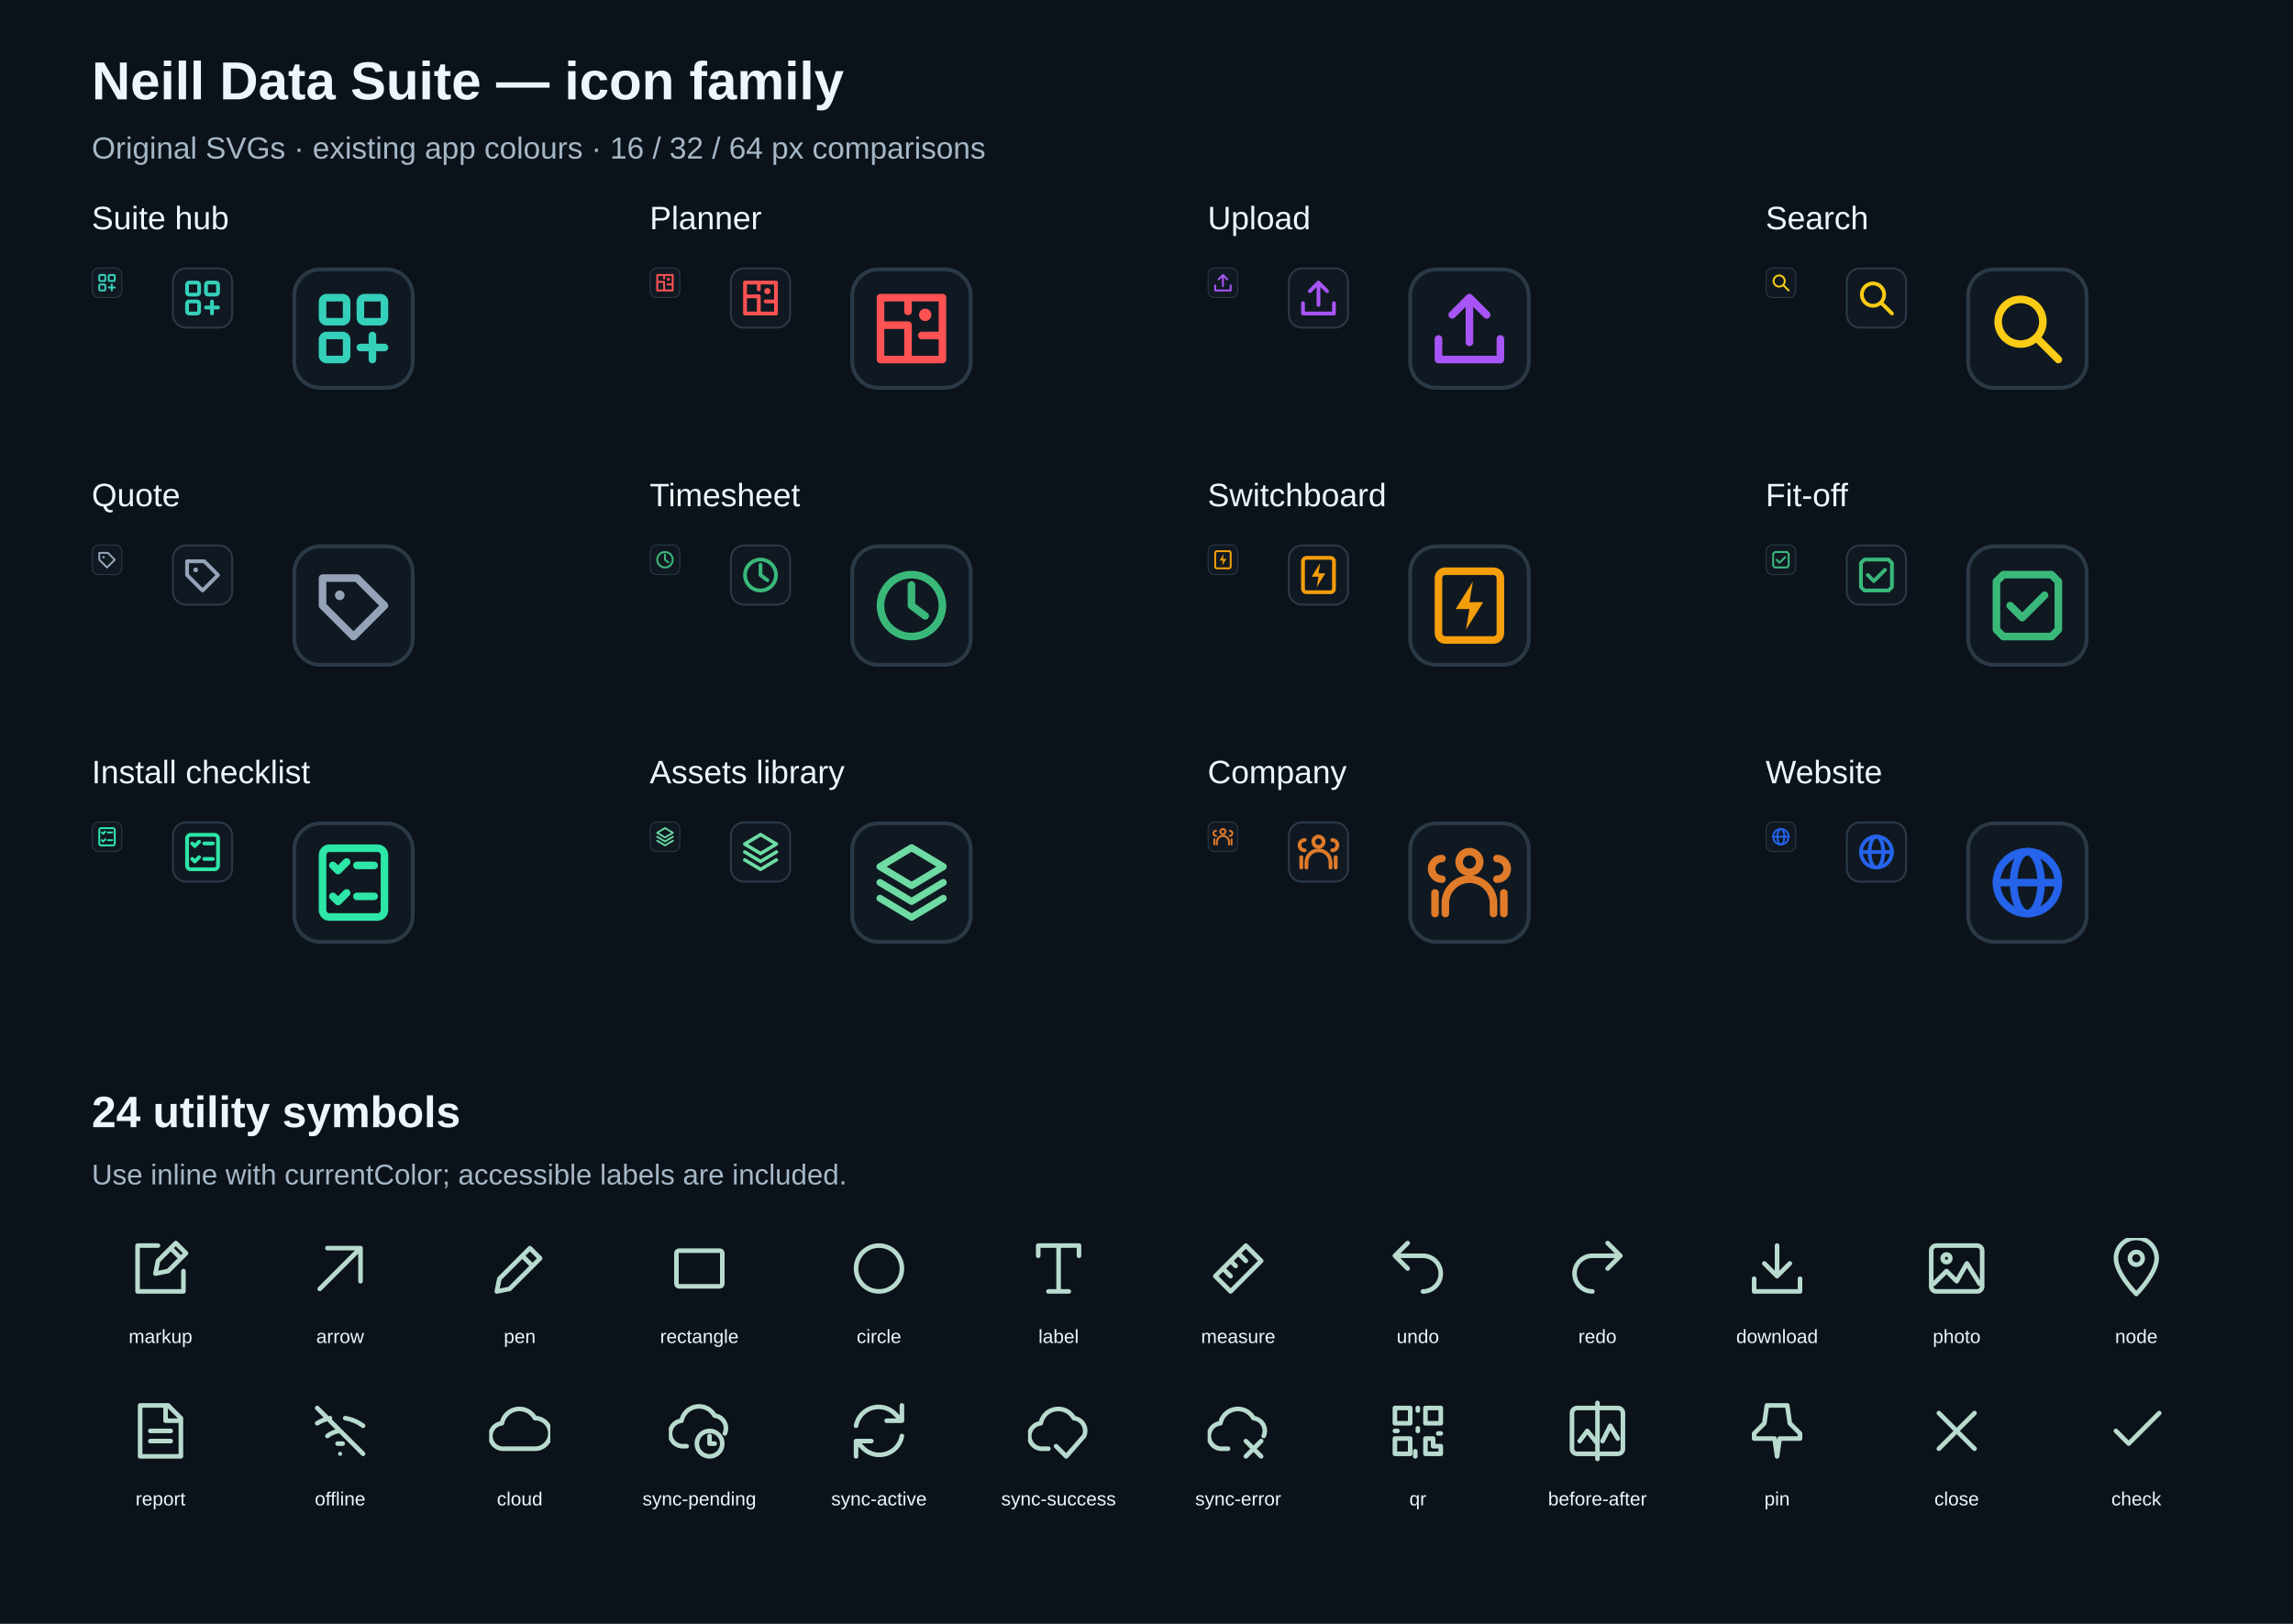
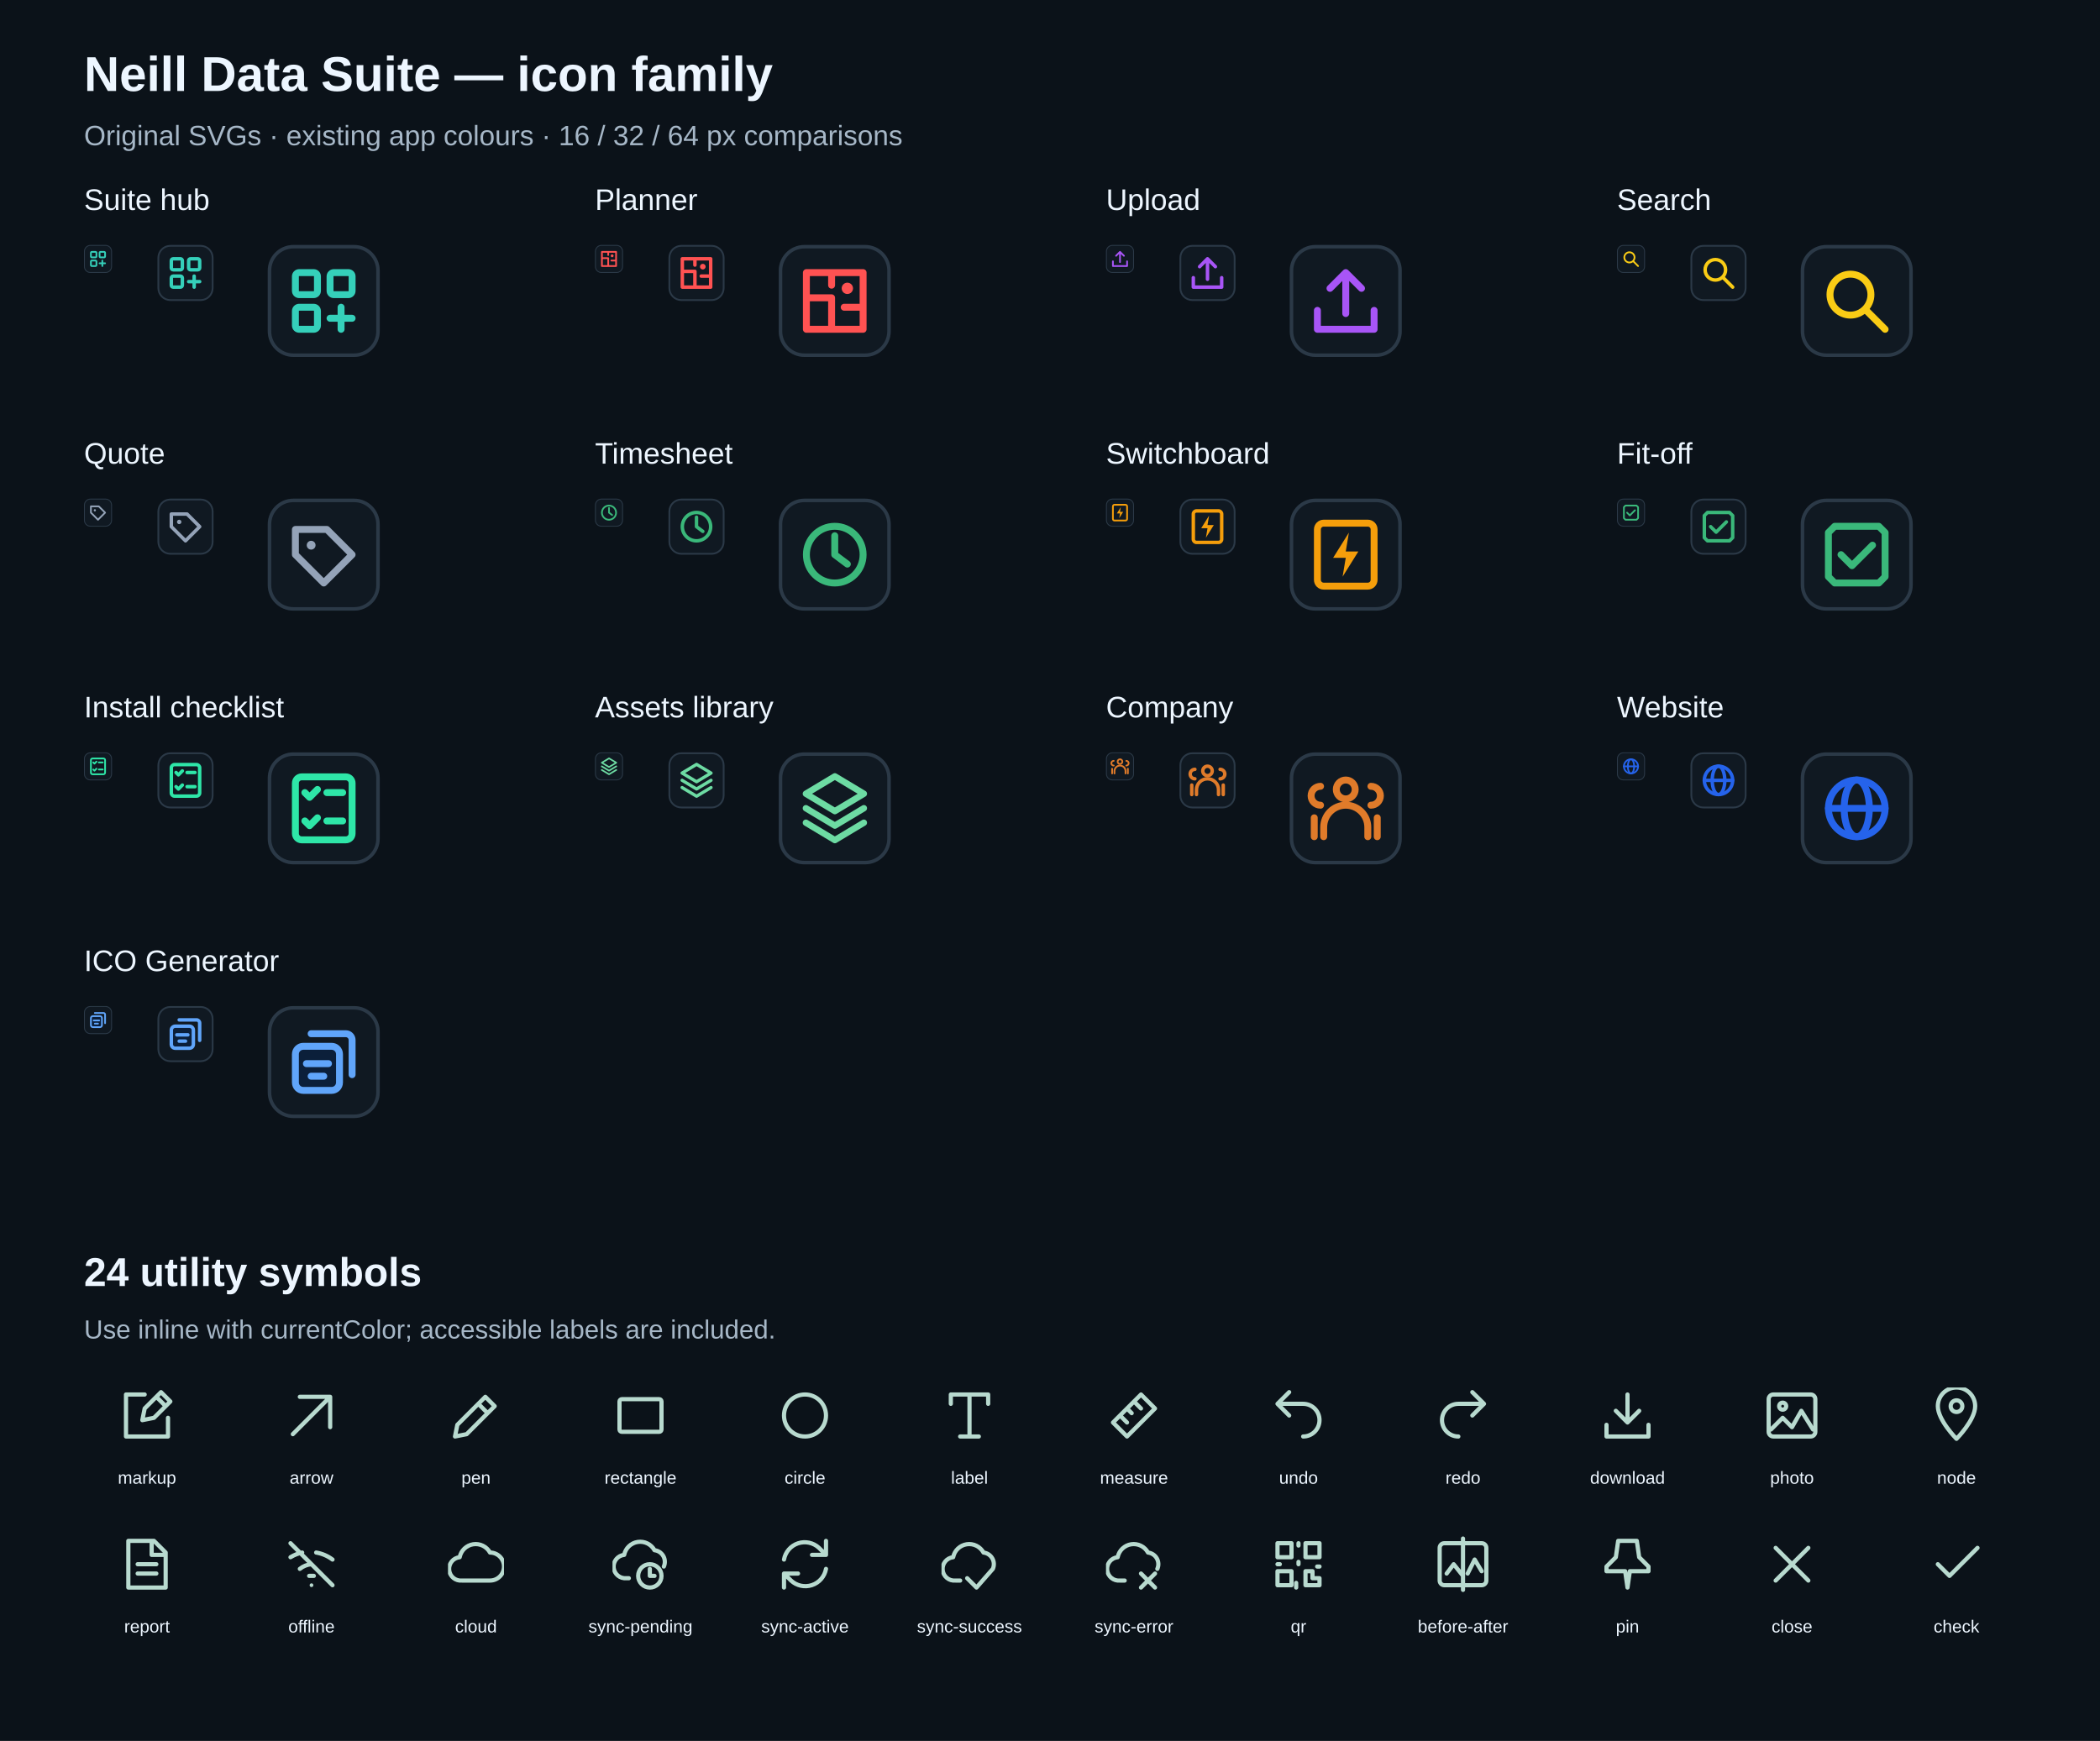
- <svg xmlns="http://www.w3.org/2000/svg" width="1200" height="850" viewBox="0 0 1200 850">
-   <rect width="1200" height="850" fill="#0b1219" />
+ <svg xmlns="http://www.w3.org/2000/svg" width="1200" height="995" viewBox="0 0 1200 995">
+   <rect width="1200" height="995" fill="#0b1219" />
  <g font-family="Arial,sans-serif" fill="#edf6ff">
    <text x="48" y="52" font-size="28" font-weight="700">Neill Data Suite — icon family</text>
    <text x="48" y="83" font-size="16" fill="#a6b7c7">Original SVGs · existing app colours · 16 / 32 / 64 px comparisons</text>
    <text x="48" y="120" font-size="17">Suite hub</text>
    <g transform="translate(48 140)">
      <svg width="16" height="16" viewBox="0 0 48 48" focusable="false" aria-hidden="true">
        <rect width="48" height="48" rx="11" fill="#101922" />
        <rect x=".75" y=".75" width="46.5" height="46.5" rx="10.25" fill="none" stroke="#2b3947" stroke-width="1.5" />
        <g fill="none" stroke="currentColor" color="#35d0ba" stroke-width="2.2" stroke-linecap="round" stroke-linejoin="round" transform="translate(7.8 7.8) scale(1.35)">
          <rect x="3" y="3" width="7" height="7" rx="1.2" />
          <rect x="14" y="3" width="7" height="7" rx="1.2" />
          <rect x="3" y="14" width="7" height="7" rx="1.2" />
          <path d="M14 17.5h7m-3.5-3.5v7" />
        </g>
      </svg>
    </g>
    <g transform="translate(90 140)">
      <svg width="32" height="32" viewBox="0 0 48 48" focusable="false" aria-hidden="true">
        <rect width="48" height="48" rx="11" fill="#101922" />
        <rect x=".75" y=".75" width="46.5" height="46.5" rx="10.25" fill="none" stroke="#2b3947" stroke-width="1.5" />
        <g fill="none" stroke="currentColor" color="#35d0ba" stroke-width="2.2" stroke-linecap="round" stroke-linejoin="round" transform="translate(7.8 7.8) scale(1.35)">
          <rect x="3" y="3" width="7" height="7" rx="1.2" />
          <rect x="14" y="3" width="7" height="7" rx="1.2" />
          <rect x="3" y="14" width="7" height="7" rx="1.2" />
          <path d="M14 17.5h7m-3.5-3.5v7" />
        </g>
      </svg>
    </g>
    <g transform="translate(153 140)">
      <svg width="64" height="64" viewBox="0 0 48 48" focusable="false" aria-hidden="true">
        <rect width="48" height="48" rx="11" fill="#101922" />
        <rect x=".75" y=".75" width="46.5" height="46.5" rx="10.25" fill="none" stroke="#2b3947" stroke-width="1.5" />
        <g fill="none" stroke="currentColor" color="#35d0ba" stroke-width="2.2" stroke-linecap="round" stroke-linejoin="round" transform="translate(7.8 7.8) scale(1.35)">
          <rect x="3" y="3" width="7" height="7" rx="1.2" />
          <rect x="14" y="3" width="7" height="7" rx="1.2" />
          <rect x="3" y="14" width="7" height="7" rx="1.2" />
          <path d="M14 17.5h7m-3.5-3.5v7" />
        </g>
      </svg>
    </g>
    <text x="340" y="120" font-size="17">Planner</text>
    <g transform="translate(340 140)">
      <svg width="16" height="16" viewBox="0 0 48 48" focusable="false" aria-hidden="true">
        <rect width="48" height="48" rx="11" fill="#101922" />
        <rect x=".75" y=".75" width="46.5" height="46.5" rx="10.25" fill="none" stroke="#2b3947" stroke-width="1.5" />
        <g fill="none" stroke="currentColor" color="#ff5252" stroke-width="2.2" stroke-linecap="round" stroke-linejoin="round" transform="translate(7.8 7.8) scale(1.35)">
          <path d="M3 3h18v18H3zM3 11h8v10M11 3v4M15 14h6" />
          <circle cx="16" cy="8" r="1.8" fill="currentColor" stroke="none" />
        </g>
      </svg>
    </g>
    <g transform="translate(382 140)">
      <svg width="32" height="32" viewBox="0 0 48 48" focusable="false" aria-hidden="true">
        <rect width="48" height="48" rx="11" fill="#101922" />
        <rect x=".75" y=".75" width="46.5" height="46.5" rx="10.25" fill="none" stroke="#2b3947" stroke-width="1.5" />
        <g fill="none" stroke="currentColor" color="#ff5252" stroke-width="2.2" stroke-linecap="round" stroke-linejoin="round" transform="translate(7.8 7.8) scale(1.35)">
          <path d="M3 3h18v18H3zM3 11h8v10M11 3v4M15 14h6" />
          <circle cx="16" cy="8" r="1.8" fill="currentColor" stroke="none" />
        </g>
      </svg>
    </g>
    <g transform="translate(445 140)">
      <svg width="64" height="64" viewBox="0 0 48 48" focusable="false" aria-hidden="true">
        <rect width="48" height="48" rx="11" fill="#101922" />
        <rect x=".75" y=".75" width="46.5" height="46.5" rx="10.25" fill="none" stroke="#2b3947" stroke-width="1.5" />
        <g fill="none" stroke="currentColor" color="#ff5252" stroke-width="2.2" stroke-linecap="round" stroke-linejoin="round" transform="translate(7.8 7.8) scale(1.35)">
          <path d="M3 3h18v18H3zM3 11h8v10M11 3v4M15 14h6" />
          <circle cx="16" cy="8" r="1.8" fill="currentColor" stroke="none" />
        </g>
      </svg>
    </g>
    <text x="632" y="120" font-size="17">Upload</text>
    <g transform="translate(632 140)">
      <svg width="16" height="16" viewBox="0 0 48 48" focusable="false" aria-hidden="true">
        <rect width="48" height="48" rx="11" fill="#101922" />
        <rect x=".75" y=".75" width="46.5" height="46.5" rx="10.25" fill="none" stroke="#2b3947" stroke-width="1.5" />
        <g fill="none" stroke="currentColor" color="#a855f7" stroke-width="2.2" stroke-linecap="round" stroke-linejoin="round" transform="translate(7.8 7.8) scale(1.35)">
          <path d="M12 16V3m-5 5 5-5 5 5M3 15v6h18v-6" />
        </g>
      </svg>
    </g>
    <g transform="translate(674 140)">
      <svg width="32" height="32" viewBox="0 0 48 48" focusable="false" aria-hidden="true">
        <rect width="48" height="48" rx="11" fill="#101922" />
        <rect x=".75" y=".75" width="46.5" height="46.5" rx="10.25" fill="none" stroke="#2b3947" stroke-width="1.5" />
        <g fill="none" stroke="currentColor" color="#a855f7" stroke-width="2.2" stroke-linecap="round" stroke-linejoin="round" transform="translate(7.8 7.8) scale(1.35)">
          <path d="M12 16V3m-5 5 5-5 5 5M3 15v6h18v-6" />
        </g>
      </svg>
    </g>
    <g transform="translate(737 140)">
      <svg width="64" height="64" viewBox="0 0 48 48" focusable="false" aria-hidden="true">
        <rect width="48" height="48" rx="11" fill="#101922" />
        <rect x=".75" y=".75" width="46.5" height="46.5" rx="10.25" fill="none" stroke="#2b3947" stroke-width="1.5" />
        <g fill="none" stroke="currentColor" color="#a855f7" stroke-width="2.2" stroke-linecap="round" stroke-linejoin="round" transform="translate(7.8 7.8) scale(1.35)">
          <path d="M12 16V3m-5 5 5-5 5 5M3 15v6h18v-6" />
        </g>
      </svg>
    </g>
    <text x="924" y="120" font-size="17">Search</text>
    <g transform="translate(924 140)">
      <svg width="16" height="16" viewBox="0 0 48 48" focusable="false" aria-hidden="true">
        <rect width="48" height="48" rx="11" fill="#101922" />
        <rect x=".75" y=".75" width="46.5" height="46.5" rx="10.25" fill="none" stroke="#2b3947" stroke-width="1.5" />
        <g fill="none" stroke="currentColor" color="#facc15" stroke-width="2.2" stroke-linecap="round" stroke-linejoin="round" transform="translate(7.8 7.8) scale(1.35)">
          <circle cx="10" cy="10" r="6.5" />
          <path d="m15 15 6 6" />
        </g>
      </svg>
    </g>
    <g transform="translate(966 140)">
      <svg width="32" height="32" viewBox="0 0 48 48" focusable="false" aria-hidden="true">
        <rect width="48" height="48" rx="11" fill="#101922" />
        <rect x=".75" y=".75" width="46.5" height="46.5" rx="10.25" fill="none" stroke="#2b3947" stroke-width="1.5" />
        <g fill="none" stroke="currentColor" color="#facc15" stroke-width="2.2" stroke-linecap="round" stroke-linejoin="round" transform="translate(7.8 7.8) scale(1.35)">
          <circle cx="10" cy="10" r="6.5" />
          <path d="m15 15 6 6" />
        </g>
      </svg>
    </g>
    <g transform="translate(1029 140)">
      <svg width="64" height="64" viewBox="0 0 48 48" focusable="false" aria-hidden="true">
        <rect width="48" height="48" rx="11" fill="#101922" />
        <rect x=".75" y=".75" width="46.5" height="46.5" rx="10.25" fill="none" stroke="#2b3947" stroke-width="1.5" />
        <g fill="none" stroke="currentColor" color="#facc15" stroke-width="2.2" stroke-linecap="round" stroke-linejoin="round" transform="translate(7.8 7.8) scale(1.35)">
          <circle cx="10" cy="10" r="6.5" />
          <path d="m15 15 6 6" />
        </g>
      </svg>
    </g>
    <text x="48" y="265" font-size="17">Quote</text>
    <g transform="translate(48 285)">
      <svg width="16" height="16" viewBox="0 0 48 48" focusable="false" aria-hidden="true">
        <rect width="48" height="48" rx="11" fill="#101922" />
        <rect x=".75" y=".75" width="46.5" height="46.5" rx="10.25" fill="none" stroke="#2b3947" stroke-width="1.5" />
        <g fill="none" stroke="currentColor" color="#94a3b8" stroke-width="2.2" stroke-linecap="round" stroke-linejoin="round" transform="translate(7.8 7.8) scale(1.35)">
          <path d="M3 4h10l8 8-9 9-9-9z" />
          <circle cx="8" cy="9" r="1.4" fill="currentColor" stroke="none" />
        </g>
      </svg>
    </g>
    <g transform="translate(90 285)">
      <svg width="32" height="32" viewBox="0 0 48 48" focusable="false" aria-hidden="true">
        <rect width="48" height="48" rx="11" fill="#101922" />
        <rect x=".75" y=".75" width="46.5" height="46.5" rx="10.25" fill="none" stroke="#2b3947" stroke-width="1.5" />
        <g fill="none" stroke="currentColor" color="#94a3b8" stroke-width="2.2" stroke-linecap="round" stroke-linejoin="round" transform="translate(7.8 7.8) scale(1.35)">
          <path d="M3 4h10l8 8-9 9-9-9z" />
          <circle cx="8" cy="9" r="1.4" fill="currentColor" stroke="none" />
        </g>
      </svg>
    </g>
    <g transform="translate(153 285)">
      <svg width="64" height="64" viewBox="0 0 48 48" focusable="false" aria-hidden="true">
        <rect width="48" height="48" rx="11" fill="#101922" />
        <rect x=".75" y=".75" width="46.5" height="46.5" rx="10.25" fill="none" stroke="#2b3947" stroke-width="1.5" />
        <g fill="none" stroke="currentColor" color="#94a3b8" stroke-width="2.2" stroke-linecap="round" stroke-linejoin="round" transform="translate(7.8 7.8) scale(1.35)">
          <path d="M3 4h10l8 8-9 9-9-9z" />
          <circle cx="8" cy="9" r="1.4" fill="currentColor" stroke="none" />
        </g>
      </svg>
    </g>
    <text x="340" y="265" font-size="17">Timesheet</text>
    <g transform="translate(340 285)">
      <svg width="16" height="16" viewBox="0 0 48 48" focusable="false" aria-hidden="true">
        <rect width="48" height="48" rx="11" fill="#101922" />
        <rect x=".75" y=".75" width="46.5" height="46.5" rx="10.25" fill="none" stroke="#2b3947" stroke-width="1.5" />
        <g fill="none" stroke="currentColor" color="#3ab87a" stroke-width="2.2" stroke-linecap="round" stroke-linejoin="round" transform="translate(7.8 7.8) scale(1.35)">
          <circle cx="12" cy="12" r="9" />
          <path d="M12 6v6l4 3" />
        </g>
      </svg>
    </g>
    <g transform="translate(382 285)">
      <svg width="32" height="32" viewBox="0 0 48 48" focusable="false" aria-hidden="true">
        <rect width="48" height="48" rx="11" fill="#101922" />
        <rect x=".75" y=".75" width="46.5" height="46.5" rx="10.25" fill="none" stroke="#2b3947" stroke-width="1.5" />
        <g fill="none" stroke="currentColor" color="#3ab87a" stroke-width="2.2" stroke-linecap="round" stroke-linejoin="round" transform="translate(7.8 7.8) scale(1.35)">
          <circle cx="12" cy="12" r="9" />
          <path d="M12 6v6l4 3" />
        </g>
      </svg>
    </g>
    <g transform="translate(445 285)">
      <svg width="64" height="64" viewBox="0 0 48 48" focusable="false" aria-hidden="true">
        <rect width="48" height="48" rx="11" fill="#101922" />
        <rect x=".75" y=".75" width="46.5" height="46.5" rx="10.25" fill="none" stroke="#2b3947" stroke-width="1.5" />
        <g fill="none" stroke="currentColor" color="#3ab87a" stroke-width="2.2" stroke-linecap="round" stroke-linejoin="round" transform="translate(7.8 7.8) scale(1.35)">
          <circle cx="12" cy="12" r="9" />
          <path d="M12 6v6l4 3" />
        </g>
      </svg>
    </g>
    <text x="632" y="265" font-size="17">Switchboard</text>
    <g transform="translate(632 285)">
      <svg width="16" height="16" viewBox="0 0 48 48" focusable="false" aria-hidden="true">
        <rect width="48" height="48" rx="11" fill="#101922" />
        <rect x=".75" y=".75" width="46.5" height="46.5" rx="10.25" fill="none" stroke="#2b3947" stroke-width="1.5" />
        <g fill="none" stroke="currentColor" color="#f59e0b" stroke-width="2.2" stroke-linecap="round" stroke-linejoin="round" transform="translate(7.8 7.8) scale(1.35)">
          <rect x="3" y="2" width="18" height="20" rx="2" />
          <path d="m13 5-5 8h4l-1 6 5-8h-4z" fill="currentColor" stroke="none" />
        </g>
      </svg>
    </g>
    <g transform="translate(674 285)">
      <svg width="32" height="32" viewBox="0 0 48 48" focusable="false" aria-hidden="true">
        <rect width="48" height="48" rx="11" fill="#101922" />
        <rect x=".75" y=".75" width="46.5" height="46.5" rx="10.25" fill="none" stroke="#2b3947" stroke-width="1.5" />
        <g fill="none" stroke="currentColor" color="#f59e0b" stroke-width="2.2" stroke-linecap="round" stroke-linejoin="round" transform="translate(7.8 7.8) scale(1.35)">
          <rect x="3" y="2" width="18" height="20" rx="2" />
          <path d="m13 5-5 8h4l-1 6 5-8h-4z" fill="currentColor" stroke="none" />
        </g>
      </svg>
    </g>
    <g transform="translate(737 285)">
      <svg width="64" height="64" viewBox="0 0 48 48" focusable="false" aria-hidden="true">
        <rect width="48" height="48" rx="11" fill="#101922" />
        <rect x=".75" y=".75" width="46.5" height="46.5" rx="10.25" fill="none" stroke="#2b3947" stroke-width="1.5" />
        <g fill="none" stroke="currentColor" color="#f59e0b" stroke-width="2.2" stroke-linecap="round" stroke-linejoin="round" transform="translate(7.8 7.8) scale(1.35)">
          <rect x="3" y="2" width="18" height="20" rx="2" />
          <path d="m13 5-5 8h4l-1 6 5-8h-4z" fill="currentColor" stroke="none" />
        </g>
      </svg>
    </g>
    <text x="924" y="265" font-size="17">Fit-off</text>
    <g transform="translate(924 285)">
      <svg width="16" height="16" viewBox="0 0 48 48" focusable="false" aria-hidden="true">
        <rect width="48" height="48" rx="11" fill="#101922" />
        <rect x=".75" y=".75" width="46.5" height="46.5" rx="10.25" fill="none" stroke="#2b3947" stroke-width="1.5" />
        <g fill="none" stroke="currentColor" color="#3ab87a" stroke-width="2.2" stroke-linecap="round" stroke-linejoin="round" transform="translate(7.8 7.8) scale(1.35)">
          <path d="M5 3h14l2 2v14l-2 2H5l-2-2V5zM7 12l3.5 3.5L17 9" />
        </g>
      </svg>
    </g>
    <g transform="translate(966 285)">
      <svg width="32" height="32" viewBox="0 0 48 48" focusable="false" aria-hidden="true">
        <rect width="48" height="48" rx="11" fill="#101922" />
        <rect x=".75" y=".75" width="46.5" height="46.5" rx="10.25" fill="none" stroke="#2b3947" stroke-width="1.5" />
        <g fill="none" stroke="currentColor" color="#3ab87a" stroke-width="2.2" stroke-linecap="round" stroke-linejoin="round" transform="translate(7.8 7.8) scale(1.35)">
          <path d="M5 3h14l2 2v14l-2 2H5l-2-2V5zM7 12l3.5 3.5L17 9" />
        </g>
      </svg>
    </g>
    <g transform="translate(1029 285)">
      <svg width="64" height="64" viewBox="0 0 48 48" focusable="false" aria-hidden="true">
        <rect width="48" height="48" rx="11" fill="#101922" />
        <rect x=".75" y=".75" width="46.5" height="46.5" rx="10.25" fill="none" stroke="#2b3947" stroke-width="1.5" />
        <g fill="none" stroke="currentColor" color="#3ab87a" stroke-width="2.2" stroke-linecap="round" stroke-linejoin="round" transform="translate(7.8 7.8) scale(1.35)">
          <path d="M5 3h14l2 2v14l-2 2H5l-2-2V5zM7 12l3.5 3.5L17 9" />
        </g>
      </svg>
    </g>
    <text x="48" y="410" font-size="17">Install checklist</text>
    <g transform="translate(48 430)">
      <svg width="16" height="16" viewBox="0 0 48 48" focusable="false" aria-hidden="true">
        <rect width="48" height="48" rx="11" fill="#101922" />
        <rect x=".75" y=".75" width="46.5" height="46.5" rx="10.25" fill="none" stroke="#2b3947" stroke-width="1.5" />
        <g fill="none" stroke="currentColor" color="#2ee6a8" stroke-width="2.2" stroke-linecap="round" stroke-linejoin="round" transform="translate(7.8 7.8) scale(1.35)">
          <rect x="3" y="2" width="18" height="20" rx="2" />
          <path d="m6 7 1.5 1.5L10 6m3 1h5m-12 9 1.5 1.5L10 15m3 1h5" />
        </g>
      </svg>
    </g>
    <g transform="translate(90 430)">
      <svg width="32" height="32" viewBox="0 0 48 48" focusable="false" aria-hidden="true">
        <rect width="48" height="48" rx="11" fill="#101922" />
        <rect x=".75" y=".75" width="46.5" height="46.5" rx="10.25" fill="none" stroke="#2b3947" stroke-width="1.5" />
        <g fill="none" stroke="currentColor" color="#2ee6a8" stroke-width="2.2" stroke-linecap="round" stroke-linejoin="round" transform="translate(7.8 7.8) scale(1.35)">
          <rect x="3" y="2" width="18" height="20" rx="2" />
          <path d="m6 7 1.5 1.5L10 6m3 1h5m-12 9 1.5 1.5L10 15m3 1h5" />
        </g>
      </svg>
    </g>
    <g transform="translate(153 430)">
      <svg width="64" height="64" viewBox="0 0 48 48" focusable="false" aria-hidden="true">
        <rect width="48" height="48" rx="11" fill="#101922" />
        <rect x=".75" y=".75" width="46.5" height="46.5" rx="10.25" fill="none" stroke="#2b3947" stroke-width="1.5" />
        <g fill="none" stroke="currentColor" color="#2ee6a8" stroke-width="2.2" stroke-linecap="round" stroke-linejoin="round" transform="translate(7.8 7.8) scale(1.35)">
          <rect x="3" y="2" width="18" height="20" rx="2" />
          <path d="m6 7 1.5 1.5L10 6m3 1h5m-12 9 1.5 1.5L10 15m3 1h5" />
        </g>
      </svg>
    </g>
    <text x="340" y="410" font-size="17">Assets library</text>
    <g transform="translate(340 430)">
      <svg width="16" height="16" viewBox="0 0 48 48" focusable="false" aria-hidden="true">
        <rect width="48" height="48" rx="11" fill="#101922" />
        <rect x=".75" y=".75" width="46.5" height="46.5" rx="10.25" fill="none" stroke="#2b3947" stroke-width="1.5" />
        <g fill="none" stroke="currentColor" color="#6ddba3" stroke-width="2.2" stroke-linecap="round" stroke-linejoin="round" transform="translate(7.8 7.8) scale(1.35)">
          <path d="m12 2 10 6-10 6L2 8zM2 13l10 6 10-6M2 18l10 6 10-6" transform="translate(1 0) scale(.92)" />
        </g>
      </svg>
    </g>
    <g transform="translate(382 430)">
      <svg width="32" height="32" viewBox="0 0 48 48" focusable="false" aria-hidden="true">
        <rect width="48" height="48" rx="11" fill="#101922" />
        <rect x=".75" y=".75" width="46.5" height="46.5" rx="10.25" fill="none" stroke="#2b3947" stroke-width="1.5" />
        <g fill="none" stroke="currentColor" color="#6ddba3" stroke-width="2.2" stroke-linecap="round" stroke-linejoin="round" transform="translate(7.8 7.8) scale(1.35)">
          <path d="m12 2 10 6-10 6L2 8zM2 13l10 6 10-6M2 18l10 6 10-6" transform="translate(1 0) scale(.92)" />
        </g>
      </svg>
    </g>
    <g transform="translate(445 430)">
      <svg width="64" height="64" viewBox="0 0 48 48" focusable="false" aria-hidden="true">
        <rect width="48" height="48" rx="11" fill="#101922" />
        <rect x=".75" y=".75" width="46.5" height="46.5" rx="10.25" fill="none" stroke="#2b3947" stroke-width="1.5" />
        <g fill="none" stroke="currentColor" color="#6ddba3" stroke-width="2.2" stroke-linecap="round" stroke-linejoin="round" transform="translate(7.8 7.8) scale(1.35)">
          <path d="m12 2 10 6-10 6L2 8zM2 13l10 6 10-6M2 18l10 6 10-6" transform="translate(1 0) scale(.92)" />
        </g>
      </svg>
    </g>
    <text x="632" y="410" font-size="17">Company</text>
    <g transform="translate(632 430)">
      <svg width="16" height="16" viewBox="0 0 48 48" focusable="false" aria-hidden="true">
        <rect width="48" height="48" rx="11" fill="#101922" />
        <rect x=".75" y=".75" width="46.5" height="46.5" rx="10.25" fill="none" stroke="#2b3947" stroke-width="1.5" />
        <g fill="none" stroke="currentColor" color="#e07b2a" stroke-width="2.2" stroke-linecap="round" stroke-linejoin="round" transform="translate(7.8 7.8) scale(1.35)">
          <circle cx="12" cy="6" r="3" />
          <path d="M5 21v-3a7 7 0 0 1 14 0v3M4 5a3 3 0 0 0 0 6m16-6a3 3 0 0 1 0 6M2 15v6m20-6v6" />
        </g>
      </svg>
    </g>
    <g transform="translate(674 430)">
      <svg width="32" height="32" viewBox="0 0 48 48" focusable="false" aria-hidden="true">
        <rect width="48" height="48" rx="11" fill="#101922" />
        <rect x=".75" y=".75" width="46.5" height="46.5" rx="10.25" fill="none" stroke="#2b3947" stroke-width="1.5" />
        <g fill="none" stroke="currentColor" color="#e07b2a" stroke-width="2.2" stroke-linecap="round" stroke-linejoin="round" transform="translate(7.8 7.8) scale(1.35)">
          <circle cx="12" cy="6" r="3" />
          <path d="M5 21v-3a7 7 0 0 1 14 0v3M4 5a3 3 0 0 0 0 6m16-6a3 3 0 0 1 0 6M2 15v6m20-6v6" />
        </g>
      </svg>
    </g>
    <g transform="translate(737 430)">
      <svg width="64" height="64" viewBox="0 0 48 48" focusable="false" aria-hidden="true">
        <rect width="48" height="48" rx="11" fill="#101922" />
        <rect x=".75" y=".75" width="46.5" height="46.5" rx="10.25" fill="none" stroke="#2b3947" stroke-width="1.5" />
        <g fill="none" stroke="currentColor" color="#e07b2a" stroke-width="2.2" stroke-linecap="round" stroke-linejoin="round" transform="translate(7.8 7.8) scale(1.35)">
          <circle cx="12" cy="6" r="3" />
          <path d="M5 21v-3a7 7 0 0 1 14 0v3M4 5a3 3 0 0 0 0 6m16-6a3 3 0 0 1 0 6M2 15v6m20-6v6" />
        </g>
      </svg>
    </g>
    <text x="924" y="410" font-size="17">Website</text>
    <g transform="translate(924 430)">
      <svg width="16" height="16" viewBox="0 0 48 48" focusable="false" aria-hidden="true">
        <rect width="48" height="48" rx="11" fill="#101922" />
        <rect x=".75" y=".75" width="46.5" height="46.5" rx="10.25" fill="none" stroke="#2b3947" stroke-width="1.5" />
        <g fill="none" stroke="currentColor" color="#2563eb" stroke-width="2.2" stroke-linecap="round" stroke-linejoin="round" transform="translate(7.8 7.8) scale(1.35)">
          <circle cx="12" cy="12" r="9" />
          <ellipse cx="12" cy="12" rx="4" ry="9" />
          <path d="M3 12h18" />
        </g>
      </svg>
    </g>
    <g transform="translate(966 430)">
      <svg width="32" height="32" viewBox="0 0 48 48" focusable="false" aria-hidden="true">
        <rect width="48" height="48" rx="11" fill="#101922" />
        <rect x=".75" y=".75" width="46.5" height="46.5" rx="10.25" fill="none" stroke="#2b3947" stroke-width="1.5" />
        <g fill="none" stroke="currentColor" color="#2563eb" stroke-width="2.2" stroke-linecap="round" stroke-linejoin="round" transform="translate(7.8 7.8) scale(1.35)">
          <circle cx="12" cy="12" r="9" />
          <ellipse cx="12" cy="12" rx="4" ry="9" />
          <path d="M3 12h18" />
        </g>
      </svg>
    </g>
    <g transform="translate(1029 430)">
      <svg width="64" height="64" viewBox="0 0 48 48" focusable="false" aria-hidden="true">
        <rect width="48" height="48" rx="11" fill="#101922" />
        <rect x=".75" y=".75" width="46.5" height="46.5" rx="10.25" fill="none" stroke="#2b3947" stroke-width="1.5" />
        <g fill="none" stroke="currentColor" color="#2563eb" stroke-width="2.2" stroke-linecap="round" stroke-linejoin="round" transform="translate(7.8 7.8) scale(1.35)">
          <circle cx="12" cy="12" r="9" />
          <ellipse cx="12" cy="12" rx="4" ry="9" />
          <path d="M3 12h18" />
        </g>
      </svg>
    </g>
-     <text x="48" y="590" font-size="23" font-weight="700">24 utility symbols</text>
-     <text x="48" y="620" font-size="15" fill="#a6b7c7">Use inline with currentColor; accessible labels are included.</text>
-     <g transform="translate(68 648)">
+     <text x="48" y="555" font-size="17">ICO Generator</text>
+     <g transform="translate(48 575)">
+       <svg width="16" height="16" viewBox="0 0 48 48" focusable="false" aria-hidden="true">
+         <rect width="48" height="48" rx="11" fill="#101922" />
+         <rect x=".75" y=".75" width="46.5" height="46.5" rx="10.25" fill="none" stroke="#2b3947" stroke-width="1.5" />
+         <g fill="none" stroke="currentColor" color="#60a5fa" stroke-width="2.2" stroke-linecap="round" stroke-linejoin="round" transform="translate(7.8 7.8) scale(1.35)">
+           <path d="M8 3h11a2 2 0 0 1 2 2v11" />
+           <rect x="3" y="7" width="14" height="14" rx="2.5" fill="#0B1F3A" />
+           <path d="M6.5 12.5h7M8 16.5h4" />
+         </g>
+       </svg>
+     </g>
+     <g transform="translate(90 575)">
+       <svg width="32" height="32" viewBox="0 0 48 48" focusable="false" aria-hidden="true">
+         <rect width="48" height="48" rx="11" fill="#101922" />
+         <rect x=".75" y=".75" width="46.5" height="46.5" rx="10.25" fill="none" stroke="#2b3947" stroke-width="1.5" />
+         <g fill="none" stroke="currentColor" color="#60a5fa" stroke-width="2.2" stroke-linecap="round" stroke-linejoin="round" transform="translate(7.8 7.8) scale(1.35)">
+           <path d="M8 3h11a2 2 0 0 1 2 2v11" />
+           <rect x="3" y="7" width="14" height="14" rx="2.5" fill="#0B1F3A" />
+           <path d="M6.5 12.5h7M8 16.5h4" />
+         </g>
+       </svg>
+     </g>
+     <g transform="translate(153 575)">
+       <svg width="64" height="64" viewBox="0 0 48 48" focusable="false" aria-hidden="true">
+         <rect width="48" height="48" rx="11" fill="#101922" />
+         <rect x=".75" y=".75" width="46.5" height="46.5" rx="10.25" fill="none" stroke="#2b3947" stroke-width="1.5" />
+         <g fill="none" stroke="currentColor" color="#60a5fa" stroke-width="2.2" stroke-linecap="round" stroke-linejoin="round" transform="translate(7.8 7.8) scale(1.35)">
+           <path d="M8 3h11a2 2 0 0 1 2 2v11" />
+           <rect x="3" y="7" width="14" height="14" rx="2.5" fill="#0B1F3A" />
+           <path d="M6.5 12.5h7M8 16.5h4" />
+         </g>
+       </svg>
+     </g>
+     <text x="48" y="735" font-size="23" font-weight="700">24 utility symbols</text>
+     <text x="48" y="765" font-size="15" fill="#a6b7c7">Use inline with currentColor; accessible labels are included.</text>
+     <g transform="translate(68 793)">
      <svg width="32" height="32" viewBox="0 0 24 24" focusable="false" aria-hidden="true">
        <g fill="none" stroke="currentColor" color="#b8dacf" stroke-width="1.8" stroke-linecap="round" stroke-linejoin="round">
          <path d="M11 3H3v18h18v-8M10 14l1-5 7-7 4 4-7 7zM16 4l4 4" />
        </g>
      </svg>
    </g>
-     <text x="84" y="703" font-size="10" text-anchor="middle">markup</text>
-     <g transform="translate(162 648)">
+     <text x="84" y="848" font-size="10" text-anchor="middle">markup</text>
+     <g transform="translate(162 793)">
      <svg width="32" height="32" viewBox="0 0 24 24" focusable="false" aria-hidden="true">
        <g fill="none" stroke="currentColor" color="#b8dacf" stroke-width="1.8" stroke-linecap="round" stroke-linejoin="round">
          <path d="M4 20 20 4M7 4h13v13" />
        </g>
      </svg>
    </g>
-     <text x="178" y="703" font-size="10" text-anchor="middle">arrow</text>
-     <g transform="translate(256 648)">
+     <text x="178" y="848" font-size="10" text-anchor="middle">arrow</text>
+     <g transform="translate(256 793)">
      <svg width="32" height="32" viewBox="0 0 24 24" focusable="false" aria-hidden="true">
        <g fill="none" stroke="currentColor" color="#b8dacf" stroke-width="1.8" stroke-linecap="round" stroke-linejoin="round">
          <path d="m4 16 12-12 4 4L8 20l-5 1zM13 7l4 4" />
        </g>
      </svg>
    </g>
-     <text x="272" y="703" font-size="10" text-anchor="middle">pen</text>
-     <g transform="translate(350 648)">
+     <text x="272" y="848" font-size="10" text-anchor="middle">pen</text>
+     <g transform="translate(350 793)">
      <svg width="32" height="32" viewBox="0 0 24 24" focusable="false" aria-hidden="true">
        <g fill="none" stroke="currentColor" color="#b8dacf" stroke-width="1.8" stroke-linecap="round" stroke-linejoin="round">
          <rect x="3" y="5" width="18" height="14" rx="1" />
        </g>
      </svg>
    </g>
-     <text x="366" y="703" font-size="10" text-anchor="middle">rectangle</text>
-     <g transform="translate(444 648)">
+     <text x="366" y="848" font-size="10" text-anchor="middle">rectangle</text>
+     <g transform="translate(444 793)">
      <svg width="32" height="32" viewBox="0 0 24 24" focusable="false" aria-hidden="true">
        <g fill="none" stroke="currentColor" color="#b8dacf" stroke-width="1.8" stroke-linecap="round" stroke-linejoin="round">
          <circle cx="12" cy="12" r="9" />
        </g>
      </svg>
    </g>
-     <text x="460" y="703" font-size="10" text-anchor="middle">circle</text>
-     <g transform="translate(538 648)">
+     <text x="460" y="848" font-size="10" text-anchor="middle">circle</text>
+     <g transform="translate(538 793)">
      <svg width="32" height="32" viewBox="0 0 24 24" focusable="false" aria-hidden="true">
        <g fill="none" stroke="currentColor" color="#b8dacf" stroke-width="1.8" stroke-linecap="round" stroke-linejoin="round">
          <path d="M4 7V3h16v4M12 3v18m-4 0h8" />
        </g>
      </svg>
    </g>
-     <text x="554" y="703" font-size="10" text-anchor="middle">label</text>
-     <g transform="translate(632 648)">
+     <text x="554" y="848" font-size="10" text-anchor="middle">label</text>
+     <g transform="translate(632 793)">
      <svg width="32" height="32" viewBox="0 0 24 24" focusable="false" aria-hidden="true">
        <g fill="none" stroke="currentColor" color="#b8dacf" stroke-width="1.8" stroke-linecap="round" stroke-linejoin="round">
          <path d="m3 15 12-12 6 6L9 21zM12 6l3 3M9 9l2 2M6 12l3 3" />
        </g>
      </svg>
    </g>
-     <text x="648" y="703" font-size="10" text-anchor="middle">measure</text>
-     <g transform="translate(726 648)">
+     <text x="648" y="848" font-size="10" text-anchor="middle">measure</text>
+     <g transform="translate(726 793)">
      <svg width="32" height="32" viewBox="0 0 24 24" focusable="false" aria-hidden="true">
        <g fill="none" stroke="currentColor" color="#b8dacf" stroke-width="1.8" stroke-linecap="round" stroke-linejoin="round">
          <path d="m8 4-5 5 5 5M3 9h11a7 7 0 0 1 0 14" transform="translate(0 -2)" />
        </g>
      </svg>
    </g>
-     <text x="742" y="703" font-size="10" text-anchor="middle">undo</text>
-     <g transform="translate(820 648)">
+     <text x="742" y="848" font-size="10" text-anchor="middle">undo</text>
+     <g transform="translate(820 793)">
      <svg width="32" height="32" viewBox="0 0 24 24" focusable="false" aria-hidden="true">
        <g fill="none" stroke="currentColor" color="#b8dacf" stroke-width="1.8" stroke-linecap="round" stroke-linejoin="round">
          <path d="m16 4 5 5-5 5M21 9H10a7 7 0 0 0 0 14" transform="translate(0 -2)" />
        </g>
      </svg>
    </g>
-     <text x="836" y="703" font-size="10" text-anchor="middle">redo</text>
-     <g transform="translate(914 648)">
+     <text x="836" y="848" font-size="10" text-anchor="middle">redo</text>
+     <g transform="translate(914 793)">
      <svg width="32" height="32" viewBox="0 0 24 24" focusable="false" aria-hidden="true">
        <g fill="none" stroke="currentColor" color="#b8dacf" stroke-width="1.8" stroke-linecap="round" stroke-linejoin="round">
          <path d="M12 3v12m-5-5 5 5 5-5M3 16v5h18v-5" />
        </g>
      </svg>
    </g>
-     <text x="930" y="703" font-size="10" text-anchor="middle">download</text>
-     <g transform="translate(1008 648)">
+     <text x="930" y="848" font-size="10" text-anchor="middle">download</text>
+     <g transform="translate(1008 793)">
      <svg width="32" height="32" viewBox="0 0 24 24" focusable="false" aria-hidden="true">
        <g fill="none" stroke="currentColor" color="#b8dacf" stroke-width="1.8" stroke-linecap="round" stroke-linejoin="round">
          <rect x="2" y="3" width="20" height="18" rx="2" />
          <circle cx="8" cy="8" r="1.5" />
          <path d="m3 18 5-5 4 4 4-7 5 8" />
        </g>
      </svg>
    </g>
-     <text x="1024" y="703" font-size="10" text-anchor="middle">photo</text>
-     <g transform="translate(1102 648)">
+     <text x="1024" y="848" font-size="10" text-anchor="middle">photo</text>
+     <g transform="translate(1102 793)">
      <svg width="32" height="32" viewBox="0 0 24 24" focusable="false" aria-hidden="true">
        <g fill="none" stroke="currentColor" color="#b8dacf" stroke-width="1.8" stroke-linecap="round" stroke-linejoin="round">
          <path d="M12 22s8-8 8-14a8 8 0 0 0-16 0c0 6 8 14 8 14z" />
          <circle cx="12" cy="8" r="2.5" />
        </g>
      </svg>
    </g>
-     <text x="1118" y="703" font-size="10" text-anchor="middle">node</text>
-     <g transform="translate(68 733)">
+     <text x="1118" y="848" font-size="10" text-anchor="middle">node</text>
+     <g transform="translate(68 878)">
      <svg width="32" height="32" viewBox="0 0 24 24" focusable="false" aria-hidden="true">
        <g fill="none" stroke="currentColor" color="#b8dacf" stroke-width="1.8" stroke-linecap="round" stroke-linejoin="round">
          <path d="M4 2h11l5 5v15H4zM14 2v6h6M8 12h8m-8 4h8" />
        </g>
      </svg>
    </g>
-     <text x="84" y="788" font-size="10" text-anchor="middle">report</text>
-     <g transform="translate(162 733)">
+     <text x="84" y="933" font-size="10" text-anchor="middle">report</text>
+     <g transform="translate(162 878)">
      <svg width="32" height="32" viewBox="0 0 24 24" focusable="false" aria-hidden="true">
        <g fill="none" stroke="currentColor" color="#b8dacf" stroke-width="1.8" stroke-linecap="round" stroke-linejoin="round">
          <path d="M3 9a16 16 0 0 1 5-2m6 0a16 16 0 0 1 7 3M7 14a9 9 0 0 1 5-2m-1 5h2M3 3l18 18" />
          <circle cx="12" cy="21" r=".8" fill="currentColor" stroke="none" />
        </g>
      </svg>
    </g>
-     <text x="178" y="788" font-size="10" text-anchor="middle">offline</text>
-     <g transform="translate(256 733)">
+     <text x="178" y="933" font-size="10" text-anchor="middle">offline</text>
+     <g transform="translate(256 878)">
      <svg width="32" height="32" viewBox="0 0 24 24" focusable="false" aria-hidden="true">
        <g fill="none" stroke="currentColor" color="#b8dacf" stroke-width="1.8" stroke-linecap="round" stroke-linejoin="round">
          <path d="M7 19H6A5 5 0 0 1 5 9a7 7 0 0 1 13-2 6 6 0 0 1 0 12z" />
        </g>
      </svg>
    </g>
-     <text x="272" y="788" font-size="10" text-anchor="middle">cloud</text>
-     <g transform="translate(350 733)">
+     <text x="272" y="933" font-size="10" text-anchor="middle">cloud</text>
+     <g transform="translate(350 878)">
      <svg width="32" height="32" viewBox="0 0 24 24" focusable="false" aria-hidden="true">
        <g fill="none" stroke="currentColor" color="#b8dacf" stroke-width="1.8" stroke-linecap="round" stroke-linejoin="round">
          <path d="M7 18H6A5 5 0 0 1 5 8a7 7 0 0 1 13-2 5 5 0 0 1 4 7" />
          <circle cx="16" cy="17" r="5" />
          <path d="M16 14v3h2" />
        </g>
      </svg>
    </g>
-     <text x="366" y="788" font-size="10" text-anchor="middle">sync-pending</text>
-     <g transform="translate(444 733)">
+     <text x="366" y="933" font-size="10" text-anchor="middle">sync-pending</text>
+     <g transform="translate(444 878)">
      <svg width="32" height="32" viewBox="0 0 24 24" focusable="false" aria-hidden="true">
        <g fill="none" stroke="currentColor" color="#b8dacf" stroke-width="1.8" stroke-linecap="round" stroke-linejoin="round">
          <path d="M3 10a9 9 0 0 1 15-5l3 3M21 2v6h-6M21 14a9 9 0 0 1-15 5l-3-3M3 22v-6h6" />
        </g>
      </svg>
    </g>
-     <text x="460" y="788" font-size="10" text-anchor="middle">sync-active</text>
-     <g transform="translate(538 733)">
+     <text x="460" y="933" font-size="10" text-anchor="middle">sync-active</text>
+     <g transform="translate(538 878)">
      <svg width="32" height="32" viewBox="0 0 24 24" focusable="false" aria-hidden="true">
        <g fill="none" stroke="currentColor" color="#b8dacf" stroke-width="1.8" stroke-linecap="round" stroke-linejoin="round">
          <path d="M8 19H6A5 5 0 0 1 5 9a7 7 0 0 1 13-2 5 5 0 0 1 4 7M11 18l4 4 7-8" />
        </g>
      </svg>
    </g>
-     <text x="554" y="788" font-size="10" text-anchor="middle">sync-success</text>
-     <g transform="translate(632 733)">
+     <text x="554" y="933" font-size="10" text-anchor="middle">sync-success</text>
+     <g transform="translate(632 878)">
      <svg width="32" height="32" viewBox="0 0 24 24" focusable="false" aria-hidden="true">
        <g fill="none" stroke="currentColor" color="#b8dacf" stroke-width="1.8" stroke-linecap="round" stroke-linejoin="round">
          <path d="M8 19H6A5 5 0 0 1 5 9a7 7 0 0 1 13-2 5 5 0 0 1 4 7M15 16l6 6m0-6-6 6" />
        </g>
      </svg>
    </g>
-     <text x="648" y="788" font-size="10" text-anchor="middle">sync-error</text>
-     <g transform="translate(726 733)">
+     <text x="648" y="933" font-size="10" text-anchor="middle">sync-error</text>
+     <g transform="translate(726 878)">
      <svg width="32" height="32" viewBox="0 0 24 24" focusable="false" aria-hidden="true">
        <g fill="none" stroke="currentColor" color="#b8dacf" stroke-width="1.8" stroke-linecap="round" stroke-linejoin="round">
          <path d="M3 3h6v6H3zM15 3h6v6h-6zM3 15h6v6H3zM15 15h3v3h3v3h-6zM12 3v1m0 7v1m-9 0h1m7 8v2m9-9h1" />
        </g>
      </svg>
    </g>
-     <text x="742" y="788" font-size="10" text-anchor="middle">qr</text>
-     <g transform="translate(820 733)">
+     <text x="742" y="933" font-size="10" text-anchor="middle">qr</text>
+     <g transform="translate(820 878)">
      <svg width="32" height="32" viewBox="0 0 24 24" focusable="false" aria-hidden="true">
        <g fill="none" stroke="currentColor" color="#b8dacf" stroke-width="1.8" stroke-linecap="round" stroke-linejoin="round">
          <rect x="2" y="3" width="20" height="18" rx="2" />
          <path d="M12 1v22M5 16l3-4 4 5m2-1 3-6 3 5" />
        </g>
      </svg>
    </g>
-     <text x="836" y="788" font-size="10" text-anchor="middle">before-after</text>
-     <g transform="translate(914 733)">
+     <text x="836" y="933" font-size="10" text-anchor="middle">before-after</text>
+     <g transform="translate(914 878)">
      <svg width="32" height="32" viewBox="0 0 24 24" focusable="false" aria-hidden="true">
        <g fill="none" stroke="currentColor" color="#b8dacf" stroke-width="1.8" stroke-linecap="round" stroke-linejoin="round">
          <path d="m8 2-1 7-4 4v2h8l1 7 1-7h8v-2l-4-4-1-7z" />
        </g>
      </svg>
    </g>
-     <text x="930" y="788" font-size="10" text-anchor="middle">pin</text>
-     <g transform="translate(1008 733)">
+     <text x="930" y="933" font-size="10" text-anchor="middle">pin</text>
+     <g transform="translate(1008 878)">
      <svg width="32" height="32" viewBox="0 0 24 24" focusable="false" aria-hidden="true">
        <g fill="none" stroke="currentColor" color="#b8dacf" stroke-width="1.8" stroke-linecap="round" stroke-linejoin="round">
          <path d="m5 5 14 14M19 5 5 19" />
        </g>
      </svg>
    </g>
-     <text x="1024" y="788" font-size="10" text-anchor="middle">close</text>
-     <g transform="translate(1102 733)">
+     <text x="1024" y="933" font-size="10" text-anchor="middle">close</text>
+     <g transform="translate(1102 878)">
      <svg width="32" height="32" viewBox="0 0 24 24" focusable="false" aria-hidden="true">
        <g fill="none" stroke="currentColor" color="#b8dacf" stroke-width="1.8" stroke-linecap="round" stroke-linejoin="round">
          <path d="m4 12 5 5L21 5" />
        </g>
      </svg>
    </g>
-     <text x="1118" y="788" font-size="10" text-anchor="middle">check</text>
+     <text x="1118" y="933" font-size="10" text-anchor="middle">check</text>
  </g>
</svg>
